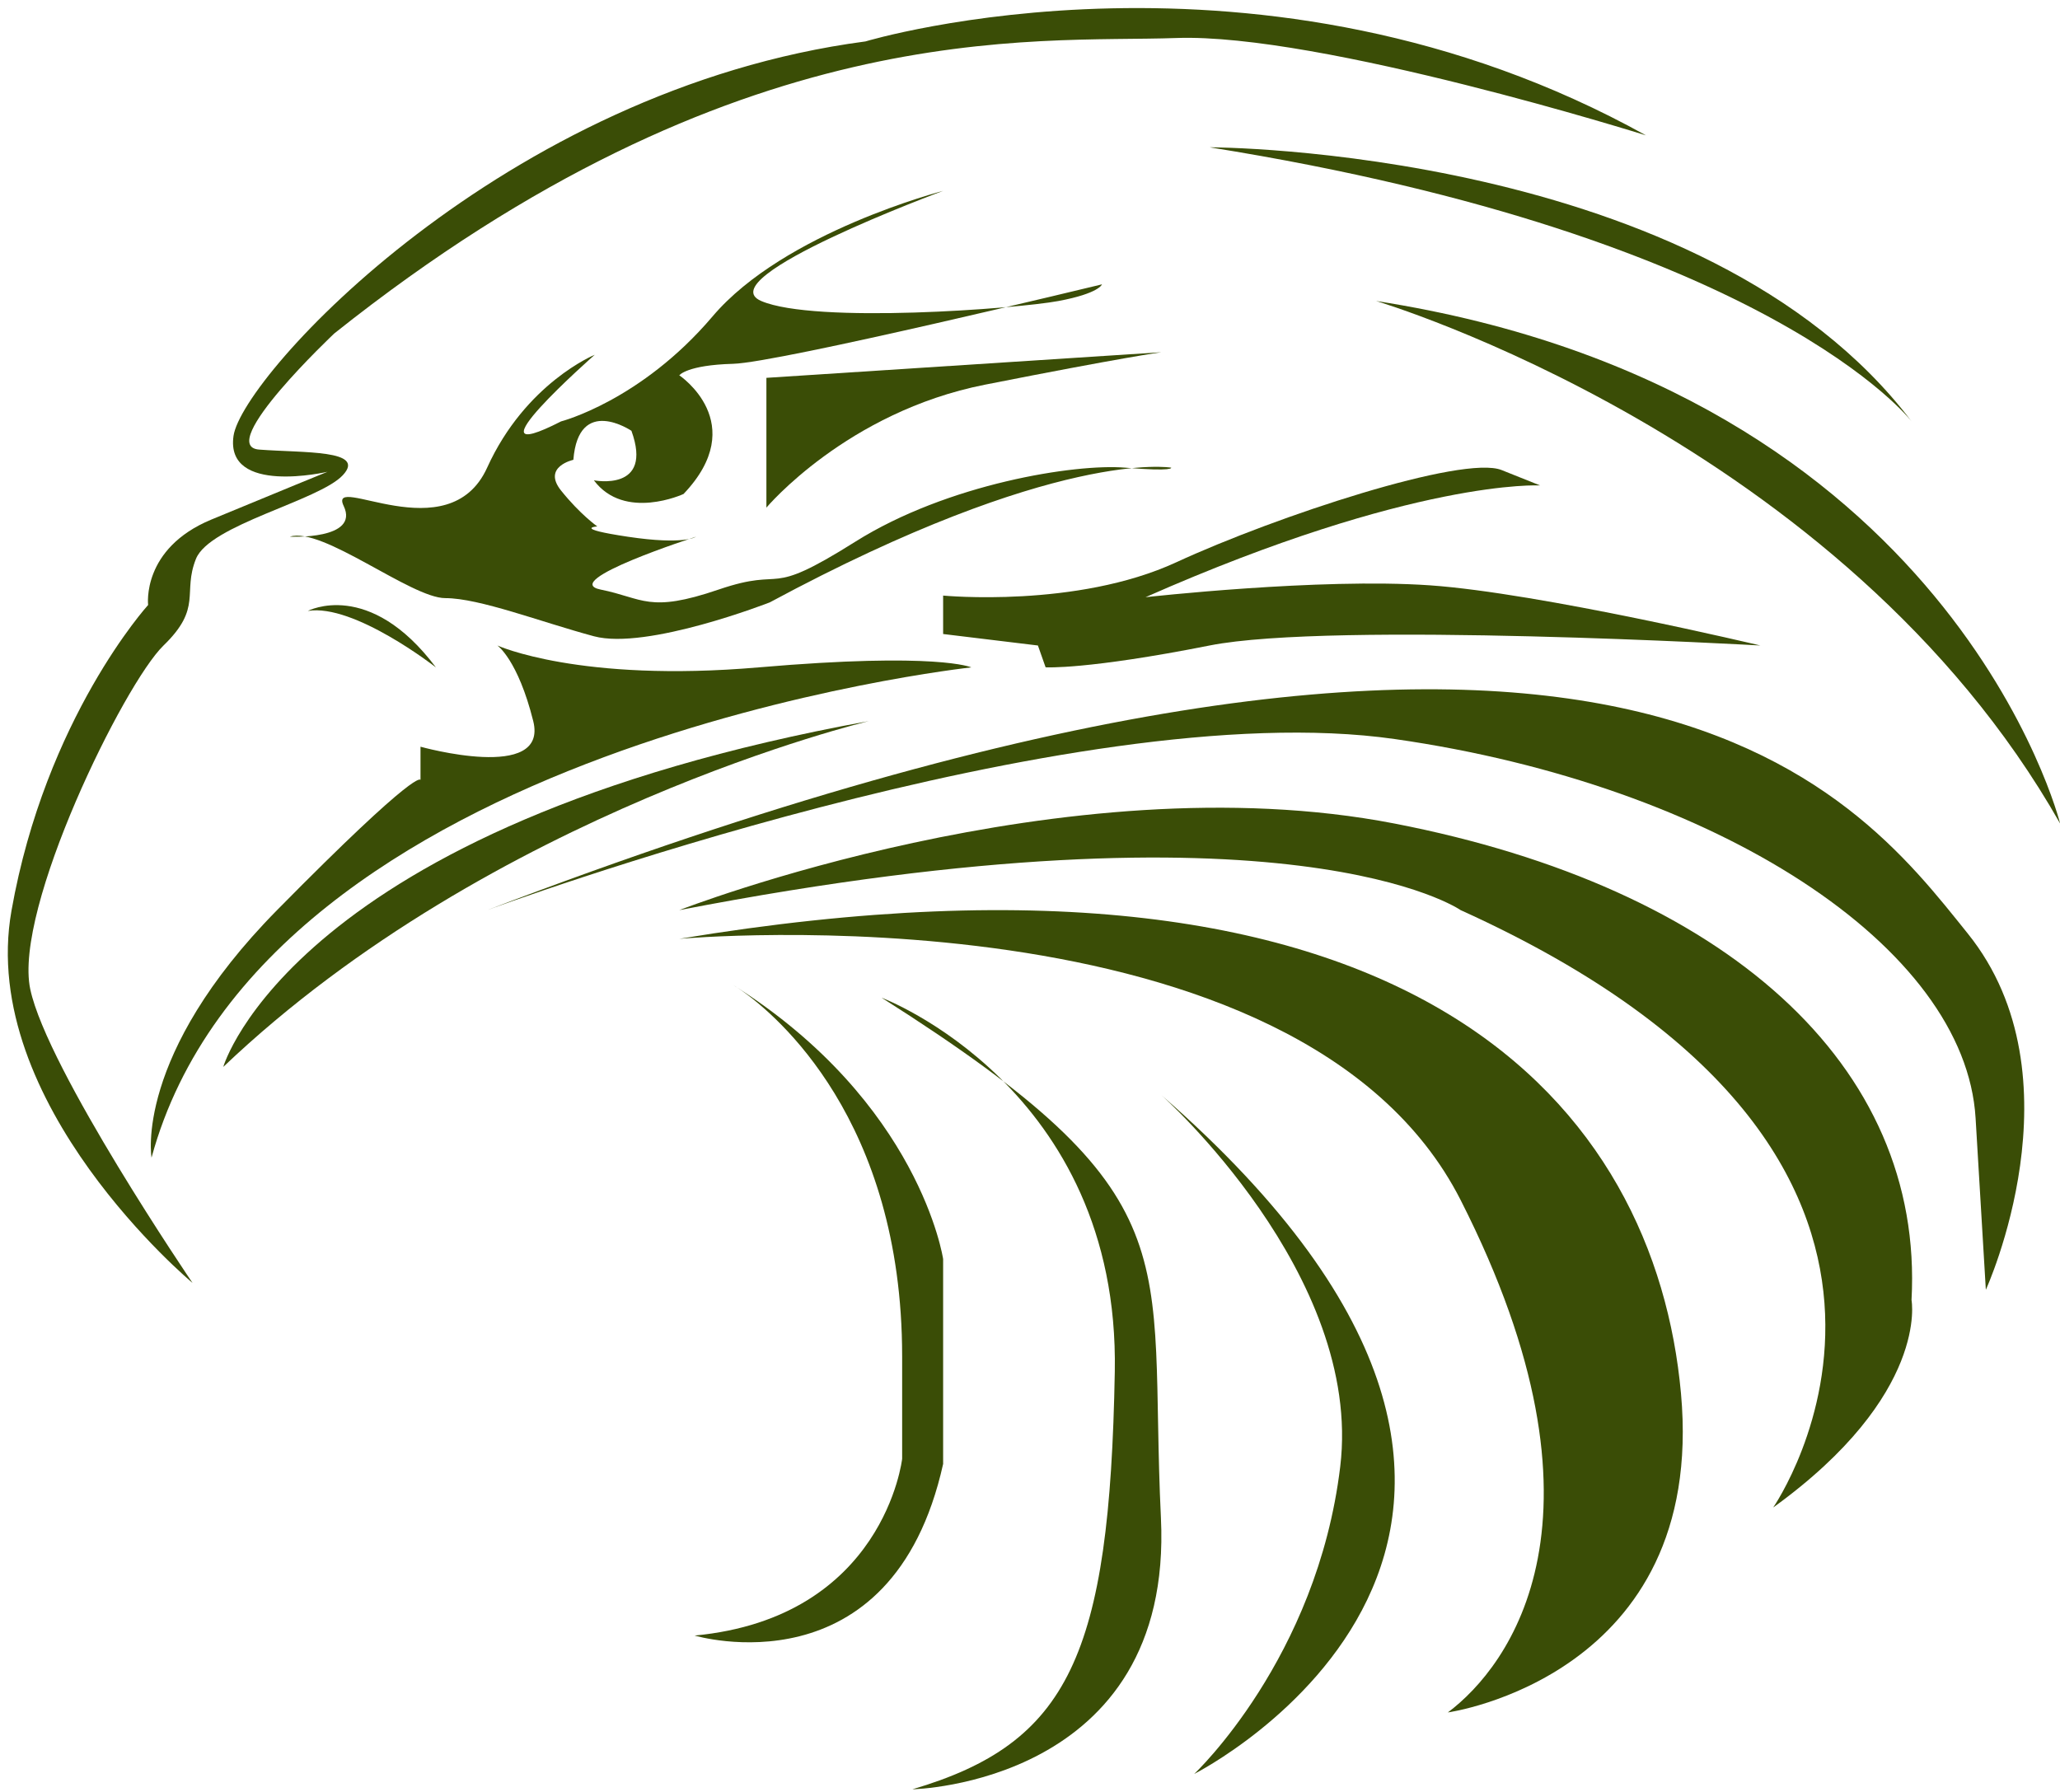
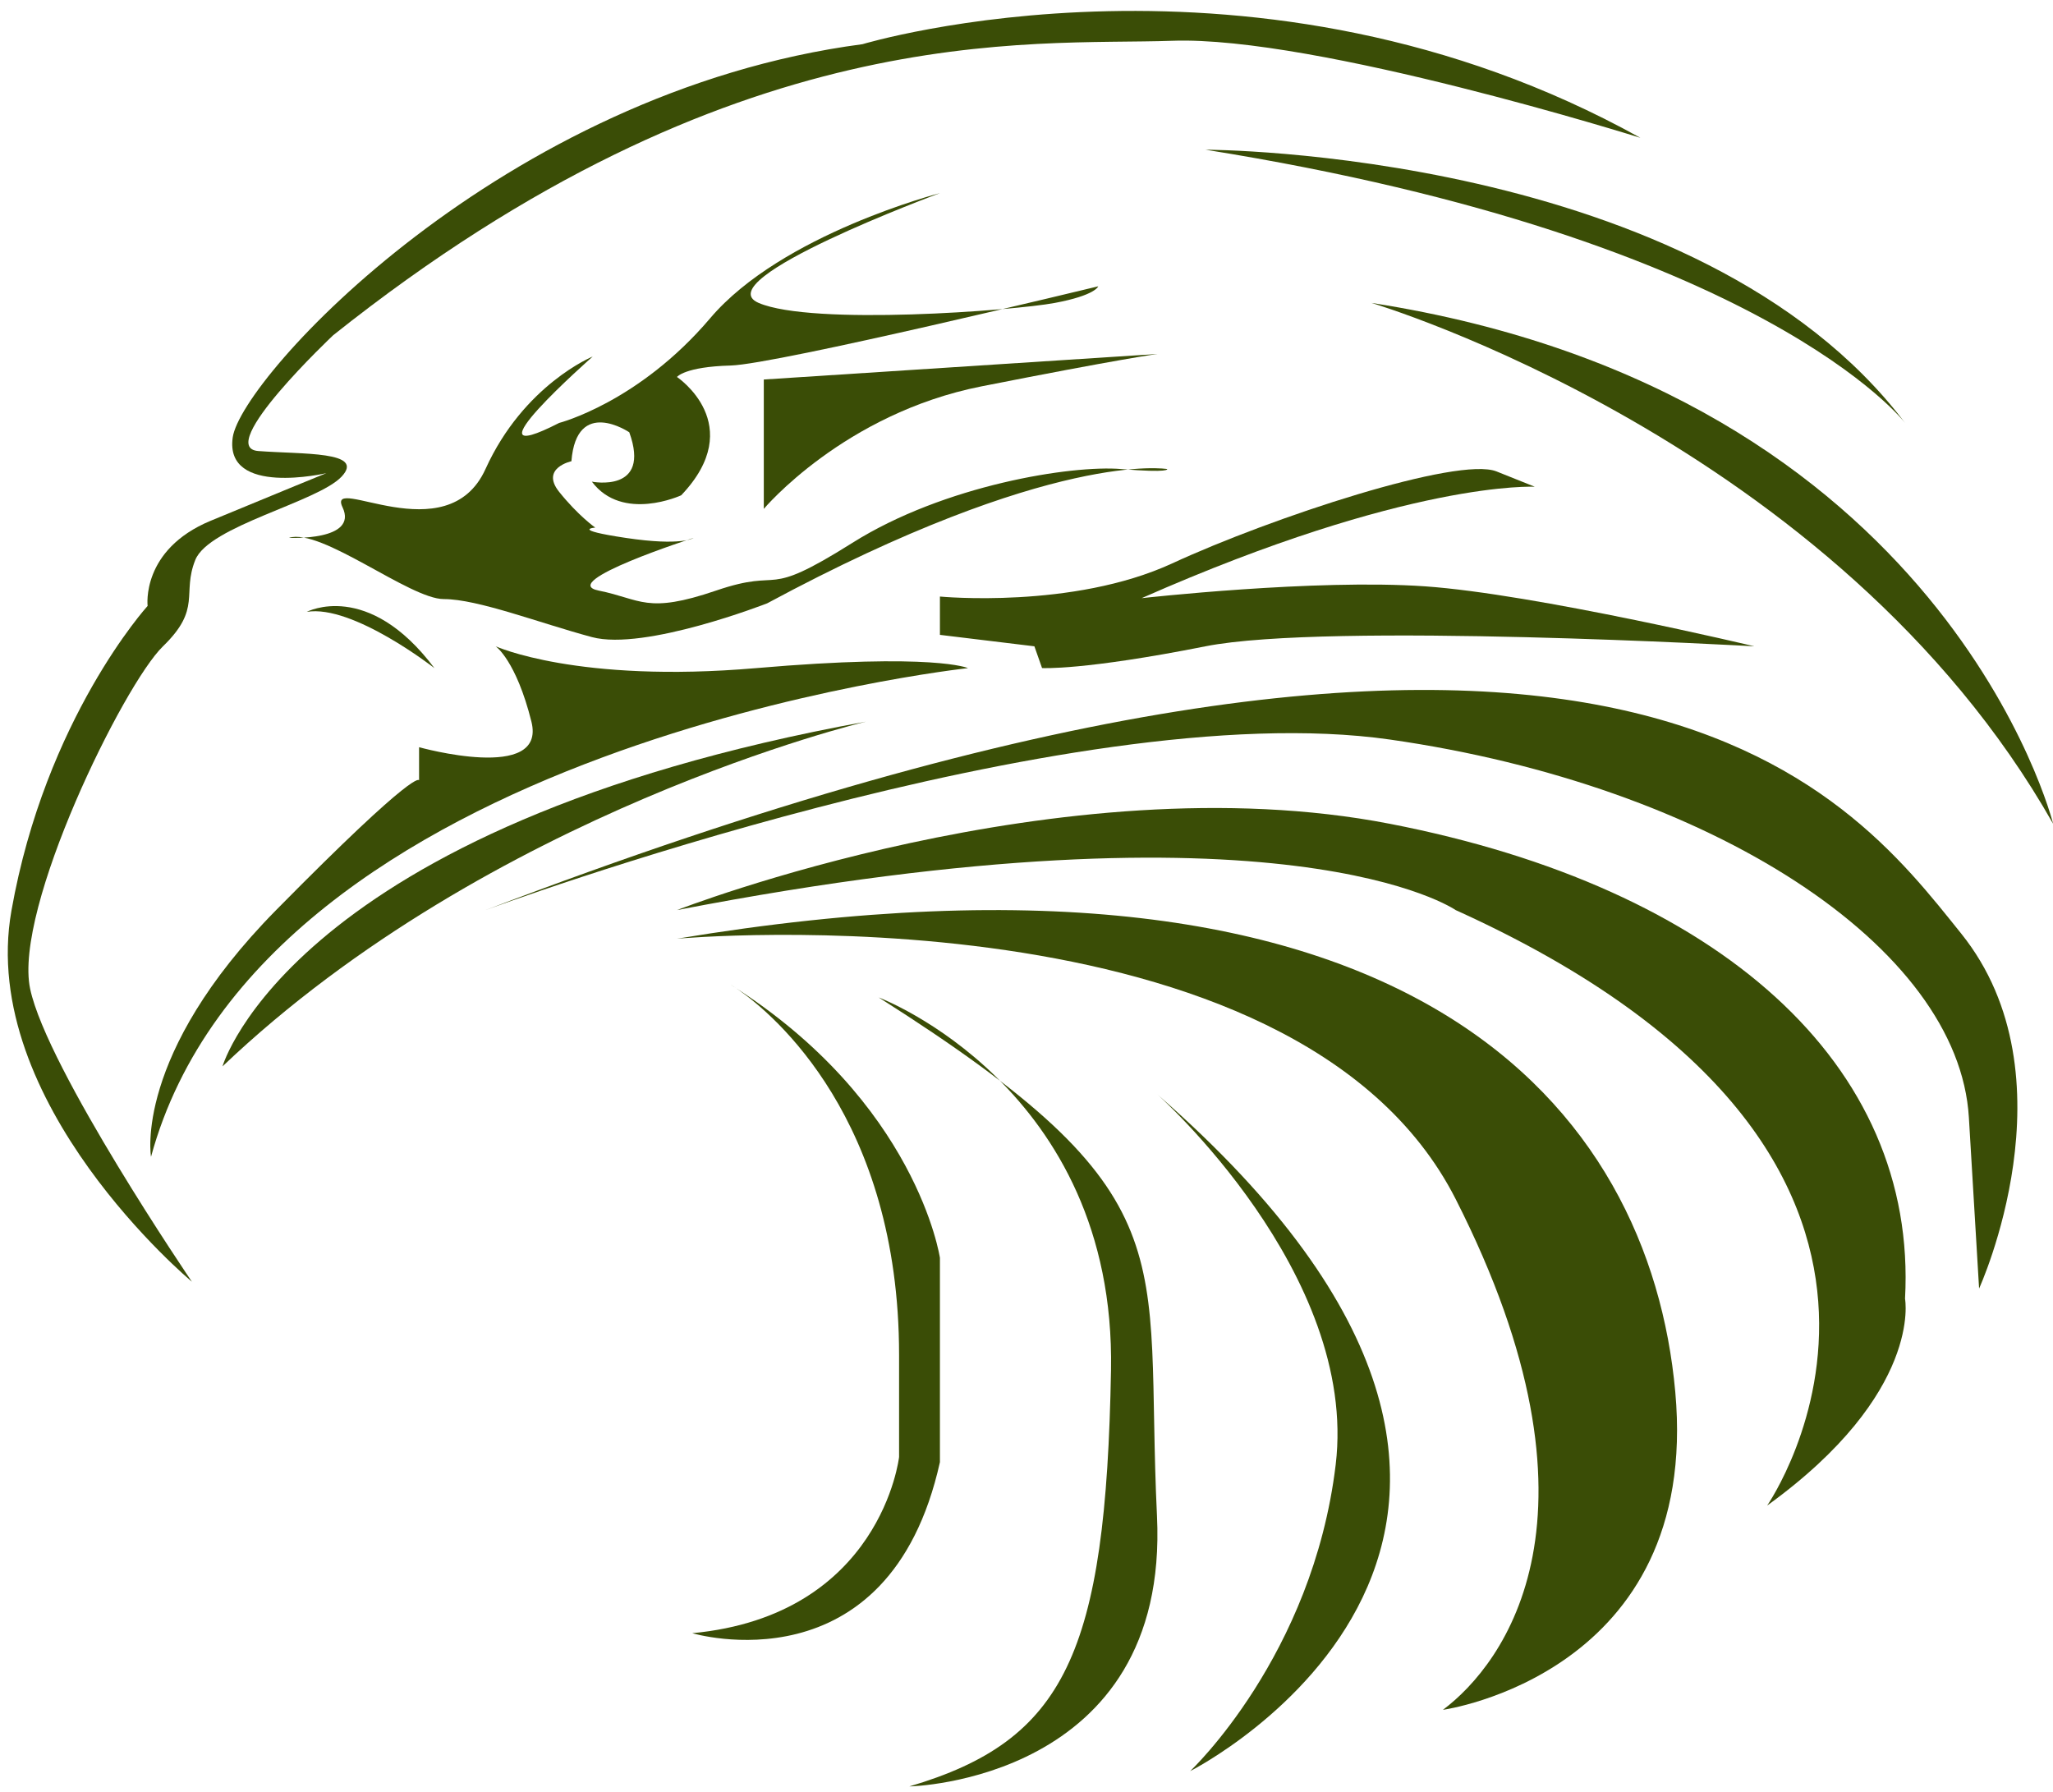
- <svg xmlns="http://www.w3.org/2000/svg" version="1.1" x="0px" y="0px" width="123px" height="107px" viewBox="0 0 123 107" enable-background="new 0 0 123 107" xml:space="preserve">
+ <svg xmlns="http://www.w3.org/2000/svg" version="1.1" x="0px" y="0px" width="110px" height="96px" viewBox="0 0 123 107" enable-background="new 0 0 123 107" xml:space="preserve">
  <defs>
</defs>
  <path fill="#3A4D06" d="M11.496,76.611c0,0-12.849-10.707-10.81-22.23c2.04-11.523,8.158-18.254,8.158-18.254  s-0.407-3.366,3.774-5.1c4.181-1.733,6.935-2.854,6.935-2.854s-6.12,1.427-5.61-2.142c0.511-3.57,16.114-20.702,37.732-23.557  c0,0,23.659-7.139,46.604,5.609c0,0-19.478-6.119-28.044-5.813C61.668,2.575,44.028,0.741,19.96,19.912c0,0-7.14,6.73-4.487,6.935  c2.652,0.204,6.425,0,4.997,1.529c-1.428,1.53-7.953,2.958-8.77,4.998s0.408,2.902-1.937,5.173  c-2.346,2.271-8.975,15.732-7.956,20.525C2.828,63.864,11.496,76.611,11.496,76.611" />
  <path fill="#3A4D06" d="M72.223,8.796c0,0,29.522,0,41.913,16.368C114.136,25.164,105.723,14.15,72.223,8.796" />
  <path fill="#3A4D06" d="M82.166,17.974c0,0,27.84,8.261,40.842,31.206C123.008,49.18,116.583,23.328,82.166,17.974" />
  <path fill="#3A4D06" d="M56.314,35.565c0,0,7.955,0.765,13.92-1.988c5.966-2.754,17.132-6.425,19.427-5.507l2.294,0.918  c0,0-7.495-0.417-23.557,6.674c0,0,10.402-1.167,16.979-0.709c6.578,0.459,19.732,3.593,19.732,3.593s-25.545-1.456-32.887,0  s-9.79,1.303-9.79,1.303l-0.459-1.303l-5.66-0.686V35.565z" />
  <path fill="#3A4D06" d="M43.771,58.816c0,0,0.187,0.108,0.508,0.333c2.046,1.439,9.587,7.701,9.587,21.847v6.118  c0,0-1.071,9.484-12.391,10.554c0,0,11.778,3.519,14.838-10.248V75.184C56.314,75.184,54.938,65.853,43.771,58.816" />
  <path fill="#3A4D06" d="M52.644,59.581c0,0,14.226,5.354,13.919,22.333c-0.305,16.979-2.753,22.18-12.083,24.934  c0,0,15.603-0.306,14.837-16.214C68.552,74.725,71.458,71.513,52.644,59.581" />
  <path fill="#3A4D06" d="M69.344,65.394c0,0,12.058,10.708,10.68,22.181c-1.377,11.472-8.719,18.356-8.719,18.356  S99.506,91.704,69.344,65.394" />
  <path fill="#3A4D06" d="M40.56,56.063c0,0,37.018-3.365,46.655,15.603c9.636,18.968,2.906,27.84-0.765,30.593  c0,0,15.45-2.142,13.92-19.044C98.84,66.312,84.767,48.721,40.56,56.063" />
  <path fill="#3A4D06" d="M105.875,90.021c0,0,14.379-20.714-18.661-35.672c0,0-10.097-7.068-46.655,0c0,0,23.026-8.994,42.717-5.169  c19.692,3.824,31.624,14.378,30.859,28.452C114.136,77.632,115.204,83.277,105.875,90.021" />
  <path fill="#3A4D06" d="M29.087,54.349c0,0,34.957-12.97,54.19-10.217c19.234,2.753,34.071,12.39,34.683,22.639l0.612,10.249  c0,0,5.813-12.696-1.071-21.263C110.618,47.191,96.851,28.465,29.087,54.349" />
  <path fill="#3A4D06" d="M13.331,63.711c0,0,4.13-14.379,38.547-20.651C51.878,43.061,29.393,48.415,13.331,63.711" />
  <path fill="#3A4D06" d="M9.048,69.127c0,0-1.071-6.091,7.495-14.779c8.565-8.688,8.565-7.77,8.565-7.77V44.59  c0,0,7.648,2.142,6.731-1.53c-0.918-3.671-2.142-4.515-2.142-4.515s4.895,2.23,15.603,1.308s12.696,0,12.696,0  S15.778,44.408,9.048,69.127" />
  <path fill="#3A4D06" d="M18.379,36.483c0,0,3.659-1.945,7.648,3.37C26.027,39.854,21.133,36.024,18.379,36.483" />
  <path fill="#3A4D06" d="M17.308,32.047c0,0,4.181,0.204,3.212-1.835c-0.968-2.039,6.272,2.772,8.567-2.285  c2.294-5.057,6.424-6.741,6.424-6.741s-7.997,7.037-2.01,3.978c0,0,4.764-1.224,9.046-6.271c4.284-5.049,13.767-7.496,13.767-7.496  s-14.073,5.202-10.861,6.578c3.213,1.377,15.296,0.459,17.744,0c2.447-0.458,2.601-0.995,2.601-0.995s-19.274,4.672-22.027,4.745  c-2.754,0.074-3.212,0.686-3.212,0.686s4.283,2.854,0.255,7.087c0,0-3.52,1.631-5.354-0.816c0,0,3.568,0.714,2.242-2.957  c0,0-3.16-2.142-3.467,1.733c0,0-1.878,0.408-0.735,1.835c1.143,1.428,2.163,2.142,2.163,2.142s-1.53,0.114,1.836,0.618  c3.365,0.503,4.054,0,4.054,0s-8.236,2.645-5.686,3.154c2.55,0.511,2.855,1.428,7.037,0c4.182-1.428,2.652,0.612,8.159-2.855  c5.507-3.468,13.155-4.672,16.112-4.426c2.957,0.246,2.753,0,2.753,0s-6.816-1.184-23.965,8.045c0,0-7.342,2.872-10.502,2.023  c-3.162-0.85-6.832-2.277-8.873-2.277C24.549,35.719,19.246,31.436,17.308,32.047" />
  <path fill="#3A4D06" d="M45.761,22.563v7.75c0,0,4.792-5.71,13.052-7.342c8.259-1.632,10.531-1.938,10.531-1.938L45.761,22.563z" />
  <rect id="_x3C_Slice_x3E__7_" fill="none" width="123" height="107" />
</svg>
